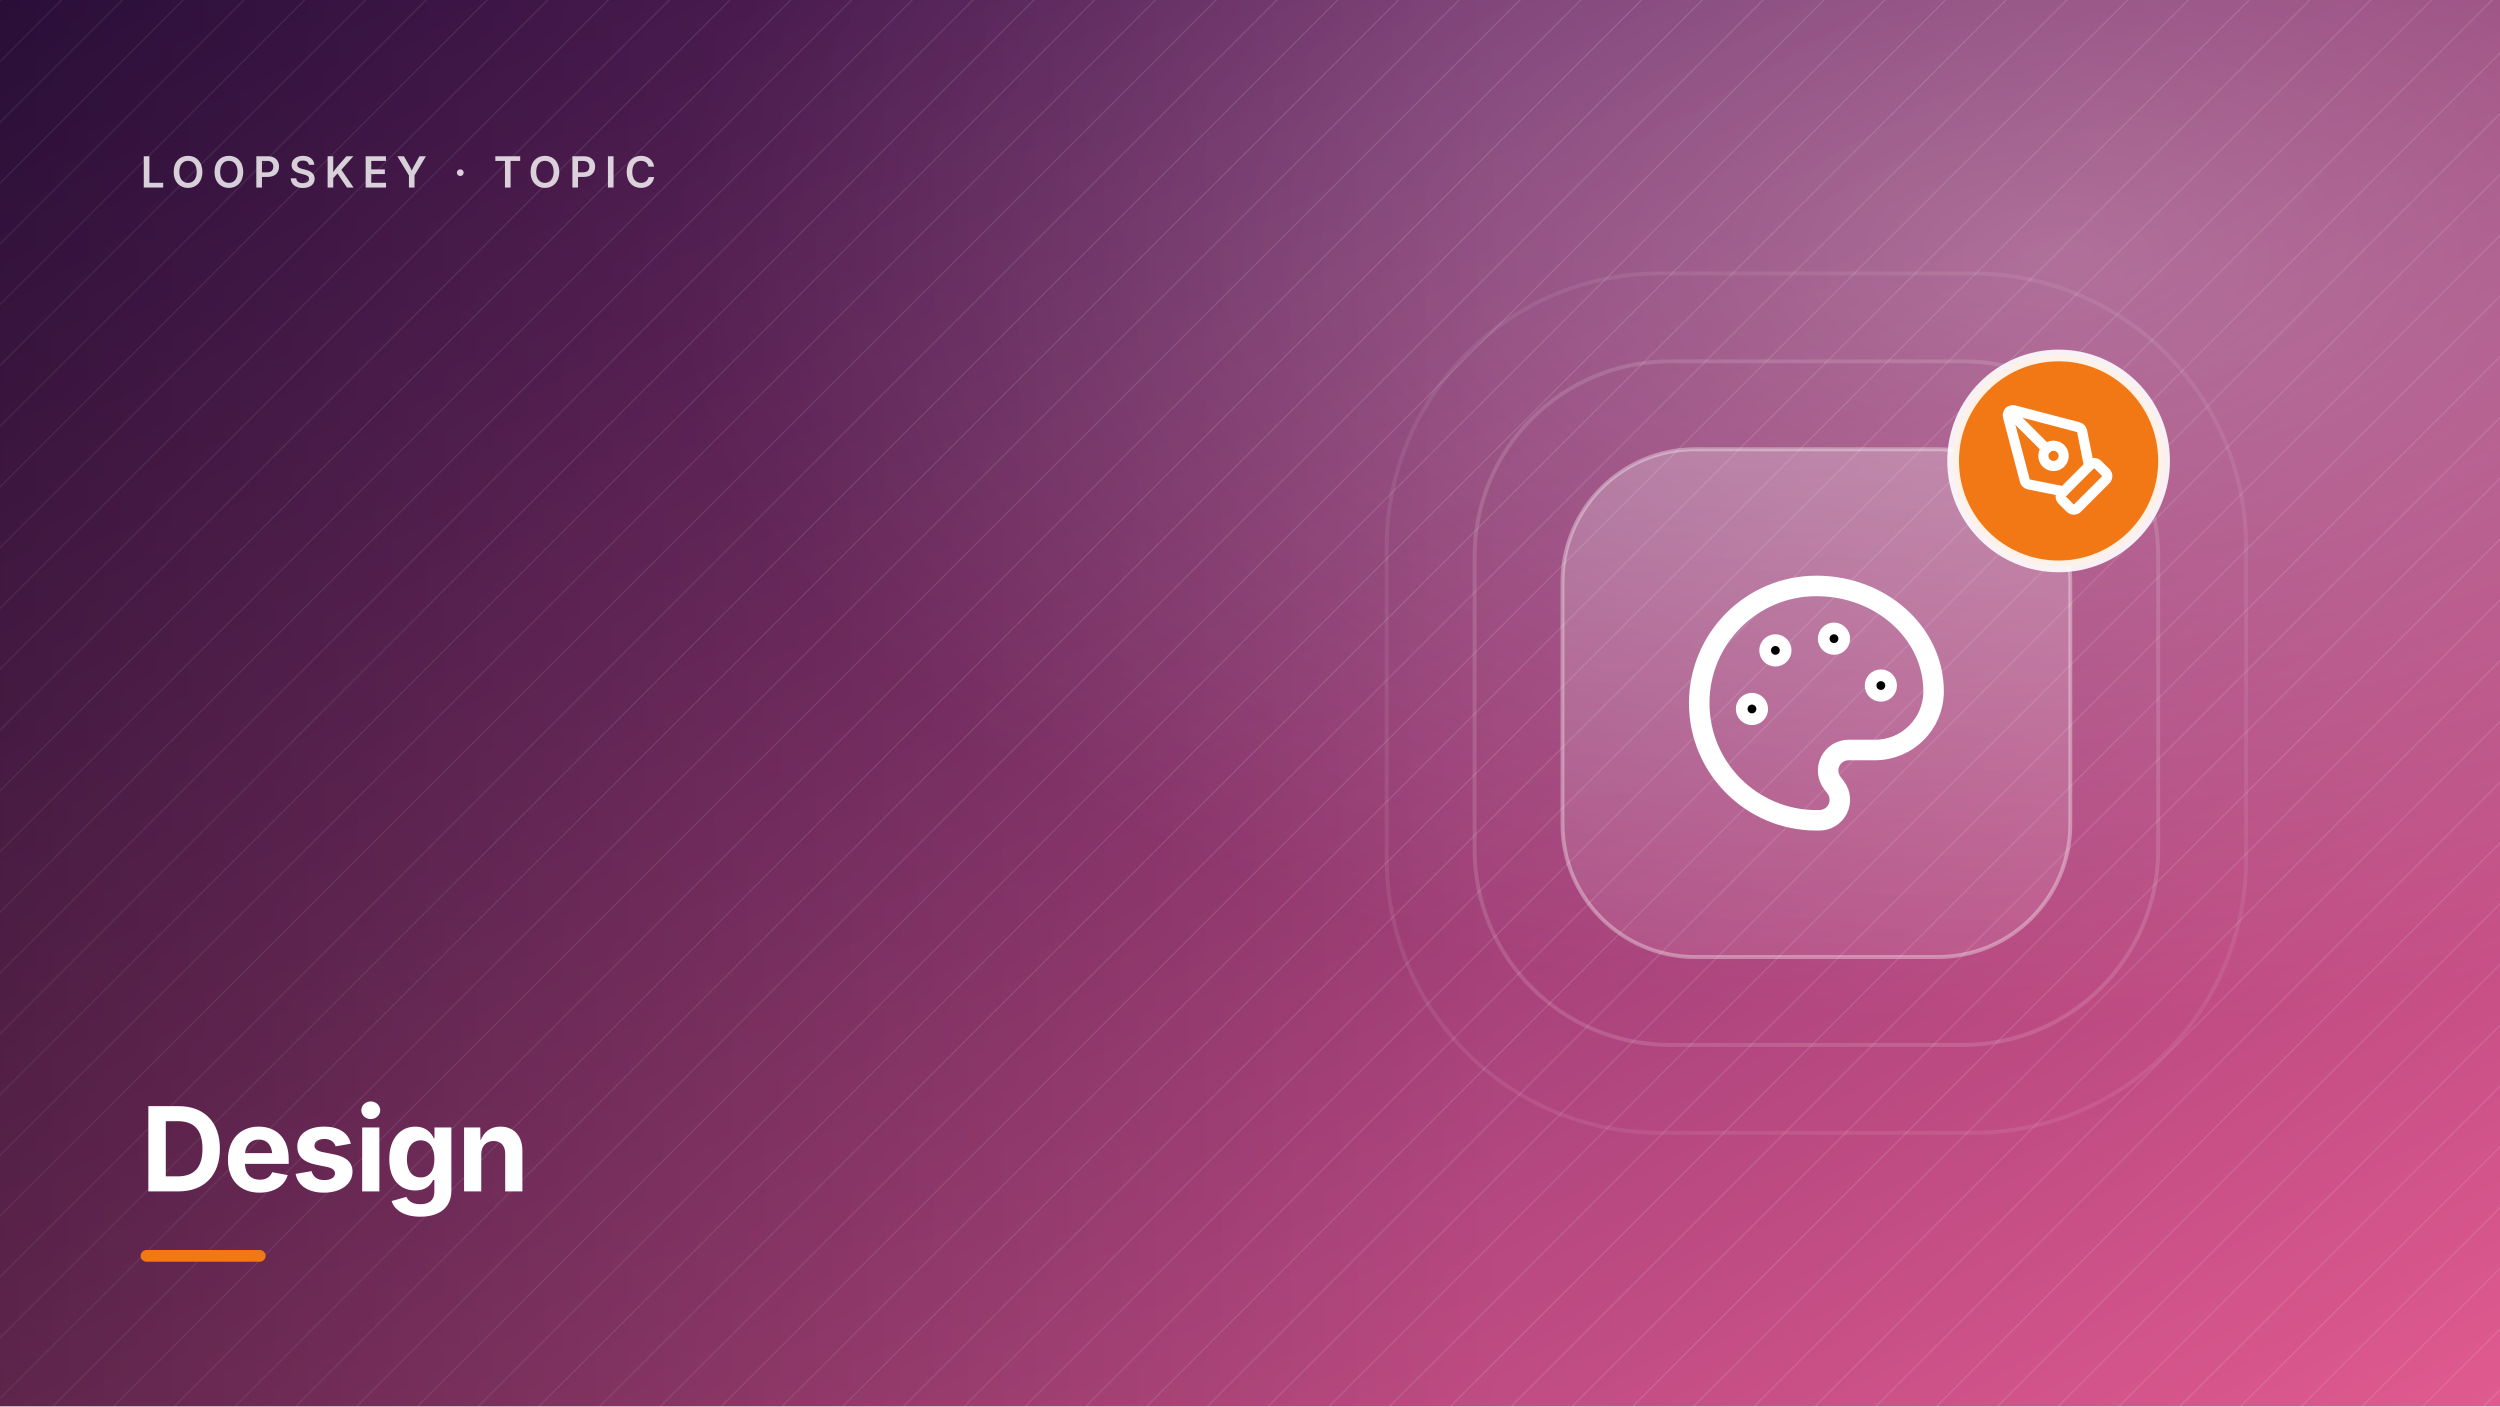
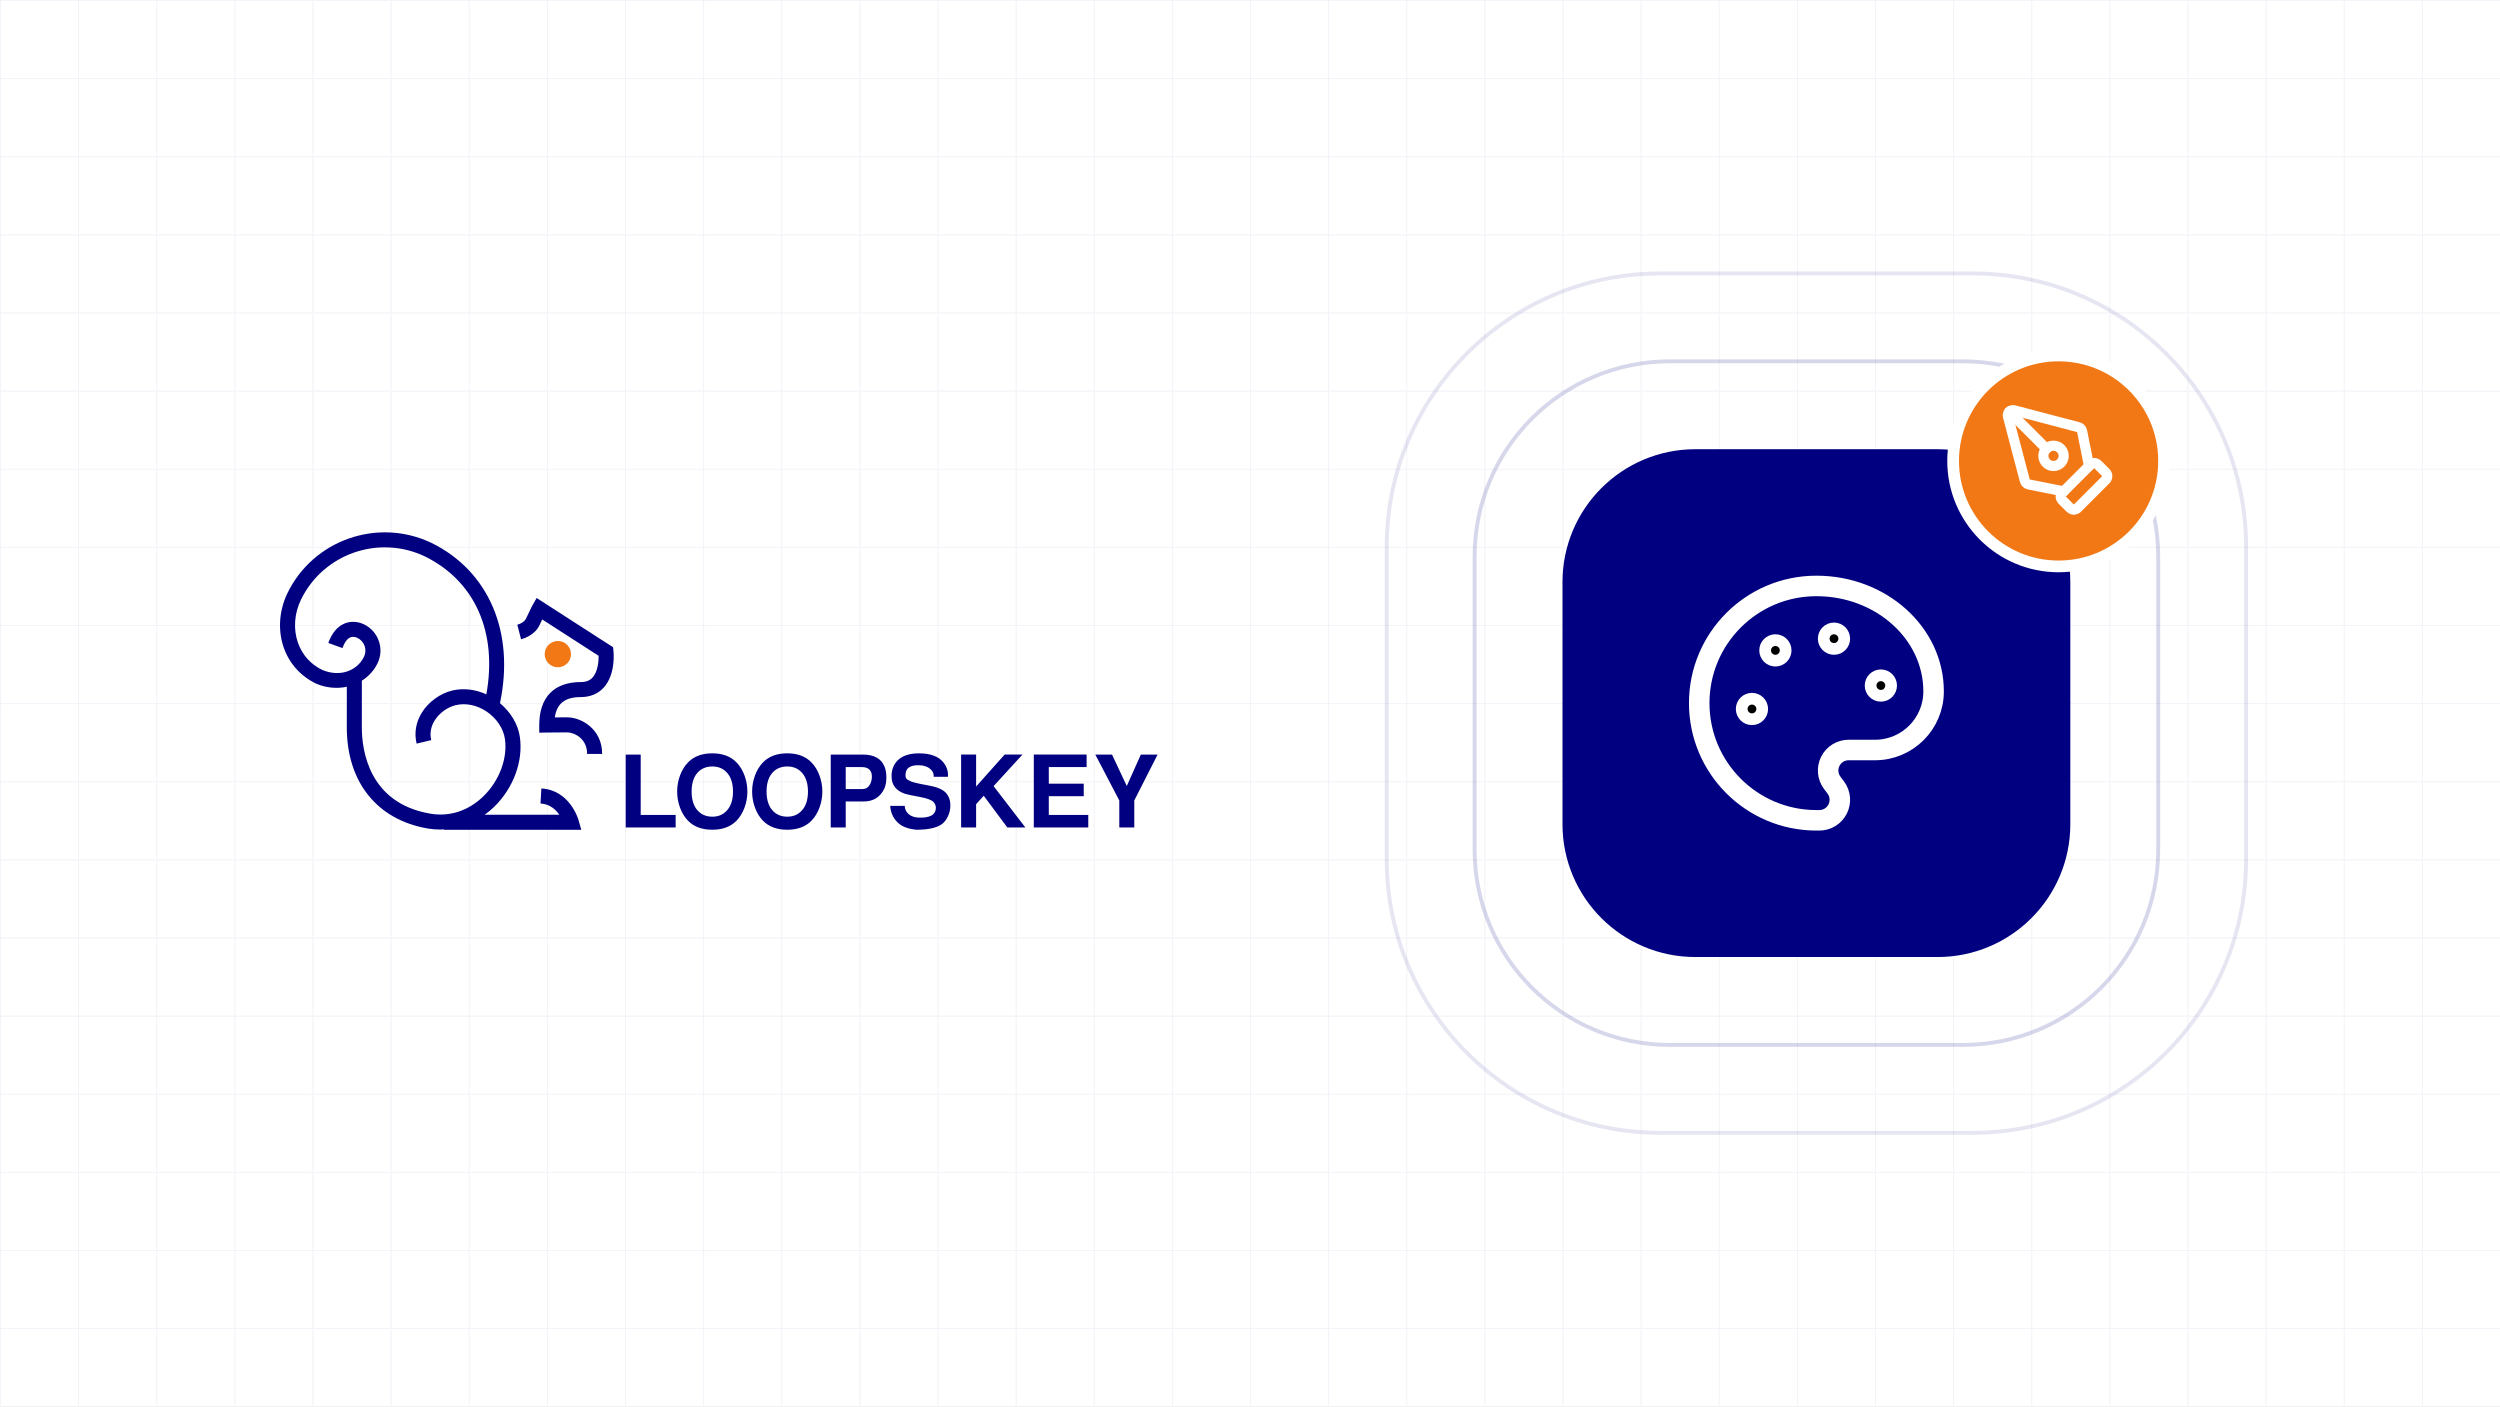
<svg xmlns="http://www.w3.org/2000/svg" width="1280" height="720" viewBox="0 0 1280 720">
  <defs>
-     <linearGradient id="bg" x1="0" y1="0" x2="1" y2="1">
-       <stop offset="0" stop-color="#401656" />
-       <stop offset="1" stop-color="#e05a8f" />
-     </linearGradient>
-     <radialGradient id="glow" cx="0.82" cy="0.18" r="0.55">
-       <stop offset="0" stop-color="#ffffff" stop-opacity="0.28" />
-       <stop offset="1" stop-color="#ffffff" stop-opacity="0" />
-     </radialGradient>
-     <linearGradient id="fade" x1="0" y1="0" x2="1" y2="0">
-       <stop offset="0" stop-color="#000" stop-opacity="0.35" />
-       <stop offset="0.6" stop-color="#000" stop-opacity="0" />
-     </linearGradient>
-     <pattern id="p" width="22" height="22" patternUnits="userSpaceOnUse" patternTransform="rotate(45)">
-       <path d="M0 0V22" stroke="#fff" stroke-width="1.2" />
+     <pattern id="grid" width="40" height="40" patternUnits="userSpaceOnUse">
+       <path d="M40 0H0V40" fill="none" stroke="#010080" stroke-opacity="0.05" stroke-width="1" />
    </pattern>
-     <linearGradient id="tile" x1="0" y1="0" x2="0" y2="1">
-       <stop offset="0" stop-color="#ffffff" stop-opacity="0.24" />
-       <stop offset="1" stop-color="#ffffff" stop-opacity="0.08" />
-     </linearGradient>
  </defs>
-   <rect width="1280" height="720" fill="url(#bg)" />
-   <rect width="1280" height="720" fill="url(#p)" opacity="0.13" />
-   <rect width="1280" height="720" fill="url(#glow)" />
-   <rect width="1280" height="720" fill="url(#fade)" />
-   <rect x="710" y="140" width="440" height="440" rx="140" fill="none" stroke="#fff" stroke-opacity="0.08" stroke-width="2" />
-   <rect x="755" y="185" width="350" height="350" rx="100" fill="none" stroke="#fff" stroke-opacity="0.14" stroke-width="2" />
-   <rect x="800" y="230" width="260" height="260" rx="68" fill="url(#tile)" stroke="#fff" stroke-opacity="0.35" stroke-width="2" />
+   <rect width="1280" height="720" fill="#fff" />
+   <rect width="1280" height="720" fill="url(#grid)" />
+   <rect x="710" y="140" width="440" height="440" rx="140" fill="none" stroke="#010080" stroke-opacity="0.1" stroke-width="2" />
+   <rect x="755" y="185" width="350" height="350" rx="100" fill="none" stroke="#010080" stroke-opacity="0.16" stroke-width="2" />
+   <rect x="800" y="230" width="260" height="260" rx="68" fill="#010080" />
  <g transform="translate(858 288) scale(6)" fill="none" stroke="#fff" stroke-width="1.75" stroke-linecap="round" stroke-linejoin="round">
    <path d="M12 22a1 1 0 0 1 0-20 10 9 0 0 1 10 9 5 5 0 0 1-5 5h-2.25a1.75 1.75 0 0 0-1.4 2.8l.3.4a1.75 1.75 0 0 1-1.4 2.8z" />
    <circle cx="13.5" cy="6.5" r=".5" fill="currentColor" />
    <circle cx="17.5" cy="10.5" r=".5" fill="currentColor" />
    <circle cx="6.5" cy="12.5" r=".5" fill="currentColor" />
    <circle cx="8.5" cy="7.5" r=".5" fill="currentColor" />
  </g>
-   <circle cx="1054" cy="236" r="54" fill="#F17815" stroke="#fff" stroke-opacity="0.9" stroke-width="6" />
+   <circle cx="1054" cy="236" r="54" fill="#F27815" stroke="#fff" stroke-width="6" />
  <g transform="translate(1022.8 204.8) scale(2.6)" fill="none" stroke="#ffffff" stroke-width="2" stroke-linecap="round" stroke-linejoin="round">
    <path d="M15.707 21.293a1 1 0 0 1-1.414 0l-1.586-1.586a1 1 0 0 1 0-1.414l5.586-5.586a1 1 0 0 1 1.414 0l1.586 1.586a1 1 0 0 1 0 1.414z" />
    <path d="m18 13-1.375-6.874a1 1 0 0 0-.746-.776L3.235 2.028a1 1 0 0 0-1.207 1.207L5.35 15.879a1 1 0 0 0 .776.746L13 18" />
    <path d="m2.3 2.3 7.286 7.286" />
    <circle cx="11" cy="11" r="2" />
  </g>
-   <text x="72" y="96" font-family="Inter, Arial, sans-serif" font-size="22" font-weight="600" letter-spacing="4" fill="#fff" fill-opacity="0.8">LOOPSKEY · TOPIC</text>
-   <text x="72" y="610" font-family="Inter, Arial, sans-serif" font-size="60" font-weight="700" letter-spacing="-1" fill="#fff">Design</text>
-   <rect x="72" y="640" width="64" height="6" rx="3" fill="#F17815" />
+   <g transform="translate(130.4 268.8) scale(0.829)">
+     <path fill="#010080" d="M108.47,178.28c-38.19-6.5-42.3-39.45-42.3-53.32l0.01-28.8c4.06-2.59,7.48-6.17,9.71-10.79c2.09-4.32,2.36-9.21,0.77-13.74c-1.59-4.55-4.87-8.22-9.23-10.31c-3.85-1.83-8.16-2.02-11.87-0.51c-4.48,1.84-7.88,5.89-10.09,12.05l8.73,3.15c1.28-3.53,2.96-5.81,4.88-6.6c1.78-0.74,3.62-0.05,4.33,0.29c2.12,1.02,3.71,2.8,4.49,5.01c0.76,2.19,0.63,4.55-0.38,6.63c-2.17,4.49-5.9,7.58-10.35,9.07h-0.27v0.11c-4.57,1.45-9.88,1.21-15.08-0.97c-7.23-3.47-12.46-9.31-15.11-16.86c-2.92-8.35-2.26-18.01,1.84-26.49c13.74-28.45,48.15-40.43,76.7-26.73c30.89,15.27,44.77,46.86,37.82,85.12c-6.75-3.07-14.12-3.99-20.97-2.38c-7.54,1.78-14.77,7.04-18.9,13.72c-3.65,5.93-4.76,12.53-3.19,19.09l9.03-2.16c-1.24-5.18,0.44-9.42,2.07-12.06c2.87-4.66,7.9-8.31,13.11-9.55c6.22-1.48,13.21,0,19.12,4.03c6.08,4.14,10.27,10.43,11.21,16.83c1.73,11.96-3.44,25.82-13.19,35.33C132.13,176.48,120.45,180.35,108.47,178.28 M177.06,162.72l-0.54,9.28c5.7,0.32,9.39,3.71,11.63,6.93h-46.09c2.01-1.46,3.97-3.04,5.81-4.83c11.99-11.69,18.08-28.29,15.89-43.32c-1.13-7.78-5.71-15.24-12.27-20.75c9.24-43.62-6.76-81.4-42.16-98.91c-33.17-15.9-73.16-2-89.13,31.04c-5.16,10.69-5.98,22.94-2.24,33.6c3.42,9.79,10.48,17.67,20.05,22.26c6.36,2.68,12.91,3.14,18.89,1.89l-0.01,25.06c-0.01,33.78,18.69,57.14,50.03,62.48c2.55,0.43,5.11,0.65,7.65,0.65c0.8,0,1.59-0.08,2.38-0.12v0.25h84.76l-1.68-5.91C199.82,181.54,194.55,163.72,177.06,162.72" />
+     <path fill="#010080" d="M201.45,106.28c5.79,0,10.69-2.05,14.17-5.92c7.28-8.09,6.11-21.19,5.96-22.66l-0.23-2.2l-47.2-30.4l-2.43,4.22c0,0-0.89,1.56-4.16,8.5c-1.01,2.14-3.85,3.38-5.36,3.77l2.31,8.99c1.95-0.5,8.53-2.62,11.44-8.8c0.64-1.36,1.18-2.5,1.64-3.44l34.85,22.47c0.02,3.74-0.62,9.91-3.74,13.37c-1.71,1.9-4.09,2.82-7.25,2.82c-16.57,0-25.7,9.42-25.7,26.54v4.72l4.72-0.08c0.01,0,6.15-0.1,12.5-0.11c3.87,0,12.35,3.36,12.35,13.34h9.28c0-15.43-12.91-22.63-21.64-22.63c-2.73,0-5.41,0.03-7.61,0.05C186.61,110.19,191.71,106.28,201.45,106.28" />
+     <path fill="#F27815" d="M195.36,79.76c0-4.49-3.64-8.12-8.12-8.12c-4.49,0-8.13,3.63-8.13,8.12c0,4.49,3.64,8.12,8.13,8.12C191.72,87.89,195.36,84.25,195.36,79.76" />
+     <path fill="#010080" d="M538.62,161.2l-9.13-19.41h-10.32l14.82,28.33v16.69h9.26v-16.69l14.4-28.33h-10.36L538.62,161.2z M481.19,186.81h33.64v-7.73h-24.38v-11.6h21.58v-7.73h-21.58v-10.24h23.36v-7.73h-32.62V186.81z M445.56,186.81v-14.4l4.71-5.19l14.57,19.58h11.13l-19.62-25.53l17.84-19.5h-11l-17.63,19.75v-19.75h-9.26v45.02H445.56z M428.23,154.45c0-2.8-0.91-5.35-2.72-7.64c-2.98-3.85-8.04-5.78-15.21-5.78c-5.27,0-9.36,1.17-12.28,3.52c-2.69,2.21-4.23,5.2-4.63,8.96c-0.03,0.6-0.04,1.18-0.04,1.74c0,5.27,2.75,8.85,8.24,10.75c1.02,0.37,4.3,1.06,9.85,2.08c4.02,0.79,6.61,1.78,7.77,2.97c0.99,1.05,1.49,2.27,1.49,3.65c0,1.59-0.55,2.9-1.66,3.95c-1.36,1.3-3.75,2-7.18,2.08c-3.82,0.14-6.64-0.74-8.45-2.63c-1.27-1.3-1.91-2.85-1.91-4.63h-9.01c0.37,4.98,2.46,8.86,6.29,11.63c1.47,1.05,3.44,1.87,5.91,2.47c1.95,0.48,3.67,0.69,5.14,0.63c6.29-0.11,10.99-1.14,14.1-3.1c1.72-1.13,3.11-2.8,4.16-5.01s1.57-4.51,1.57-6.88c0-3.29-0.98-5.94-2.93-7.96c-1.95-2.02-5.49-3.49-10.61-4.4c-6.94-1.25-10.71-2.17-11.3-2.76c-1.13-0.45-1.9-0.92-2.29-1.4c-0.48-0.62-0.65-1.66-0.51-3.1c0.25-3.54,2.96-5.28,8.11-5.22c3.03,0.06,5.38,0.8,7.05,2.25c1.59,1.3,2.32,2.93,2.21,4.89h8.71C428.19,155.2,428.23,154.84,428.23,154.45 M374.97,149.52c3.09,0,5.04,1.15,5.86,3.44c0.23,0.65,0.34,1.44,0.34,2.38c0,1.48-0.24,2.79-0.72,3.95c-1.05,2.52-2.73,3.78-5.06,3.78h-10.36v-13.55H374.97z M365.03,186.81v-16.05h11.04c6.03,0,10.31-2.68,12.83-8.03c0.82-1.81,1.23-4.12,1.23-6.92c0-2.63-0.4-4.87-1.19-6.71c-2.04-4.87-6.44-7.31-13.21-7.31h-19.96v45.02H365.03z M320.6,177.09c-2.97-2.75-4.46-6.9-4.46-12.45c0-5.58,1.49-9.74,4.46-12.49c2.21-2.01,4.98-3.01,8.32-3.01s6.09,1,8.24,3.01c3.03,2.75,4.55,6.91,4.55,12.49c0,5.55-1.52,9.7-4.55,12.45c-2.15,2.04-4.9,3.06-8.24,3.06S322.81,179.12,320.6,177.09 M348.82,154.72c-1.17-3.19-2.81-5.87-4.91-8.05c-3.62-3.77-8.62-5.65-14.99-5.65c-6.4,0-11.41,1.88-15.03,5.65c-2.1,2.18-3.73,4.86-4.91,8.05c-1.18,3.19-1.76,6.49-1.76,9.91c0,3.43,0.59,6.73,1.76,9.92c1.17,3.19,2.81,5.87,4.91,8.05c3.62,3.74,8.63,5.61,15.03,5.61c6.37,0,11.37-1.87,14.99-5.61c2.1-2.18,3.73-4.86,4.91-8.05c1.18-3.19,1.77-6.49,1.77-9.92C350.59,161.21,350,157.91,348.82,154.72 M274.31,177.09c-2.97-2.75-4.46-6.9-4.46-12.45c0-5.58,1.49-9.74,4.46-12.49c2.21-2.01,4.99-3.01,8.32-3.01c3.34,0,6.09,1,8.24,3.01c3.03,2.75,4.54,6.91,4.54,12.49c0,5.55-1.51,9.7-4.54,12.45c-2.15,2.04-4.9,3.06-8.24,3.06C279.29,180.14,276.51,179.12,274.31,177.09 M302.53,154.72c-1.18-3.19-2.81-5.87-4.91-8.05c-3.63-3.77-8.62-5.65-15-5.65c-6.4,0-11.41,1.88-15.03,5.65c-2.1,2.18-3.73,4.86-4.91,8.05c-1.18,3.19-1.76,6.49-1.76,9.91c0,3.43,0.59,6.73,1.76,9.92c1.18,3.19,2.81,5.87,4.91,8.05c3.62,3.74,8.64,5.61,15.03,5.61c6.37,0,11.37-1.87,15-5.61c2.1-2.18,3.73-4.86,4.91-8.05c1.17-3.19,1.76-6.49,1.76-9.92C304.29,161.21,303.7,157.91,302.53,154.72 M229.15,186.81h30.84v-7.73h-21.58v-37.29h-9.26V186.81z" />
+   </g>
</svg>
